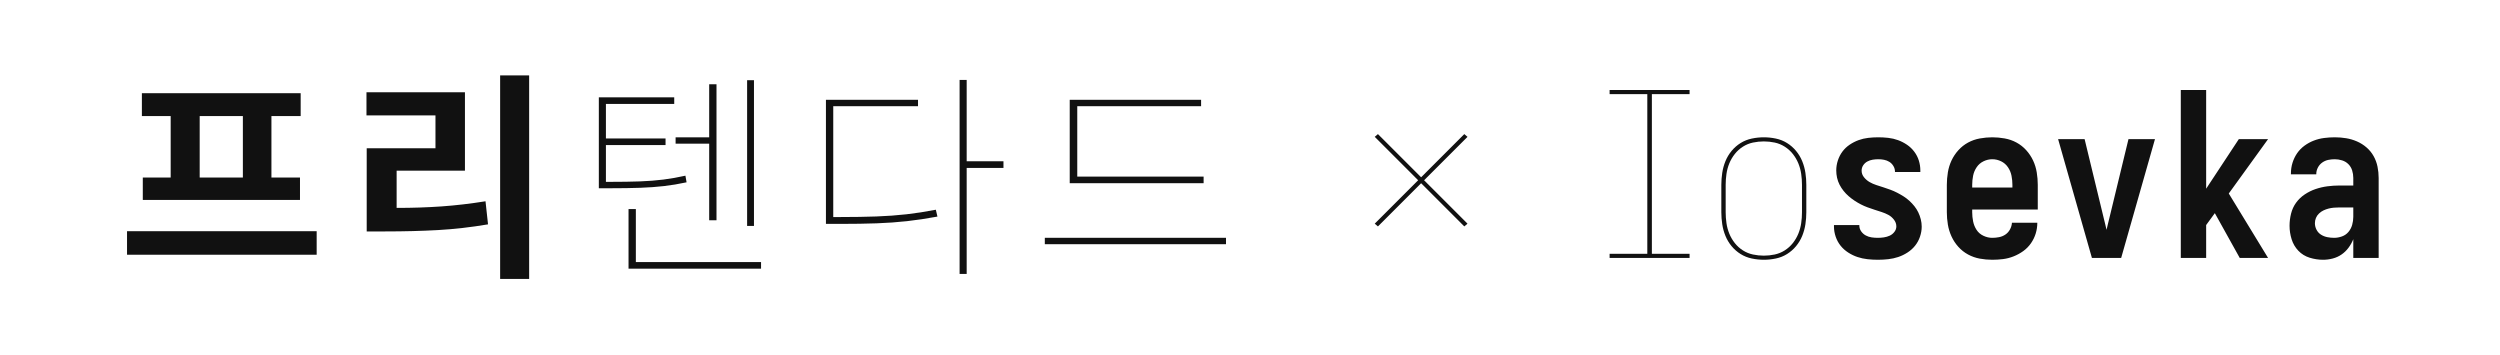
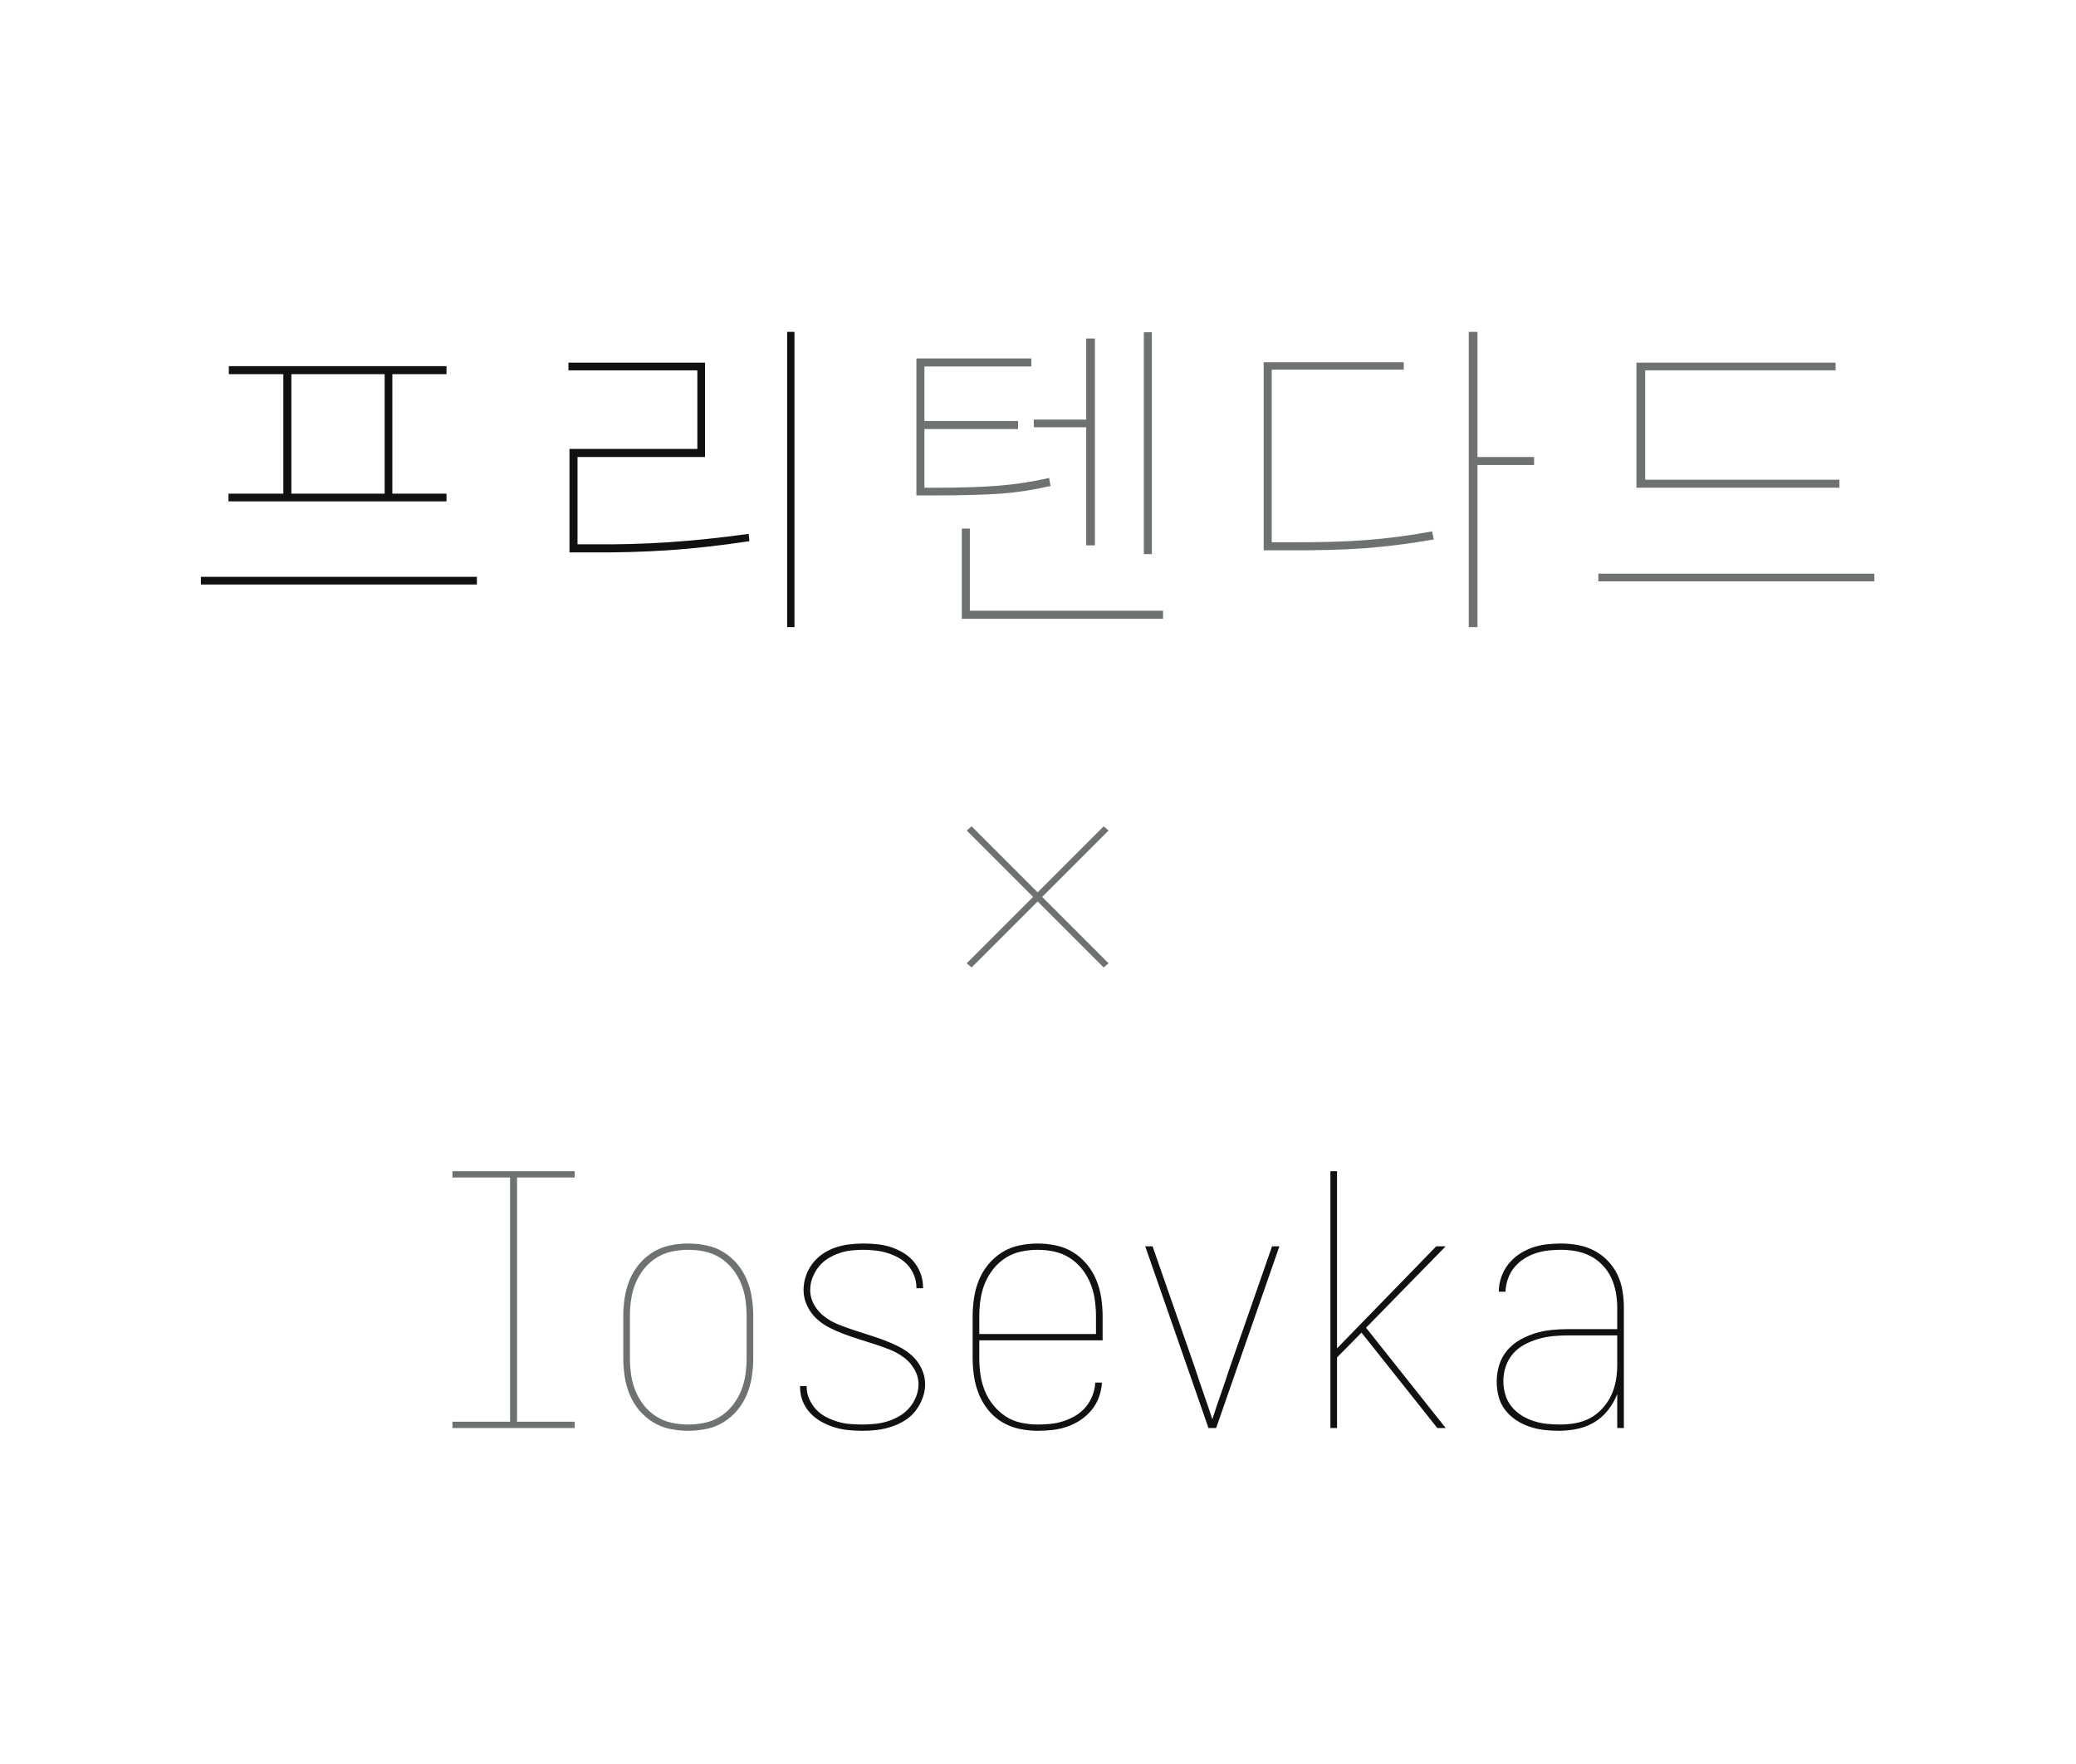
- <svg xmlns="http://www.w3.org/2000/svg" width="2079" height="295" viewBox="0 0 2079 295" role="img" aria-label="Presevka — 프리텐다드 × Iosevka">
-   <g transform="translate(89.3 214.5) scale(0.19 -0.19)" fill="#111111">
-     <path d="M916.0 117V14H86.0V117ZM846.0 721V621H718.0V352H843.0V254H155.0V352H277.0V621H151.0V721ZM404.0 352H593.0V621H404.0ZM1846.0 799V-92H1719.0V799ZM1565.0 725V382H1266.0V219Q1370.0 219 1462.5 225.5Q1555.0 232 1655.0 248L1666.0 147Q1554.0 128 1447.5 122.0Q1341.0 116 1216.0 116H1135.0V480H1436.0V624H1134.0V725Z" />
-     <path d="M2830.0 778V140H2800.0V778ZM2666.0 760V165H2634.0V500H2487.0V528H2634.0V760ZM2861.0 -18V-47H2281.0V214H2313.0V-18ZM2201.0 333Q2275.0 333 2330.5 335.0Q2386.0 337 2433.5 343.0Q2481.0 349 2530.0 360L2535.0 331Q2484.0 320 2436.0 314.5Q2388.0 309 2332.0 307.0Q2276.0 305 2201.0 305H2151.0V703H2481.0V674H2182.0V523H2443.0V494H2182.0V333ZM3761.0 779V423H3922.0V394H3761.0V-70H3730.0V779ZM3208.0 179Q3296.0 179 3365.5 181.5Q3435.0 184 3497.0 191.0Q3559.0 198 3626.0 211L3633.0 181Q3563.0 168 3500.0 161.0Q3437.0 154 3367.0 151.5Q3297.0 149 3208.0 149H3145.0V692H3548.0V664H3177.0V179ZM4798.0 356V327H4212.0V692H4787.0V664H4245.0V356ZM4896.0 88V60H4103.0V88Z" />
-     <path d="M5561.0 138 5547.0 150 5737.0 340 5547.0 530 5561.0 542 5750.0 353 5939.0 542 5953.0 530 5763.0 340 5953.0 150 5939.0 138 5750.0 327Z" />
-     <path d="M6575.0 0V18H6740.0V717H6575.0V735H6925.0V717H6760.0V18H6925.0V0ZM7250.0 -8Q7224.0 -8 7197.5 -2.5Q7171.0 3 7148.5 17.0Q7126.0 31 7109.0 51.5Q7092.0 72 7082.0 96.5Q7072.0 121 7068.0 147.5Q7064.0 174 7064.0 200V320Q7064.0 346 7068.0 372.5Q7072.0 399 7082.0 423.5Q7092.0 448 7109.0 468.5Q7126.0 489 7148.5 503.0Q7171.0 517 7197.5 522.5Q7224.0 528 7250.0 528Q7276.0 528 7302.5 522.5Q7329.0 517 7351.5 503.0Q7374.0 489 7391.0 468.5Q7408.0 448 7418.0 423.5Q7428.0 399 7432.0 372.5Q7436.0 346 7436.0 320V200Q7436.0 174 7432.0 147.5Q7428.0 121 7418.0 96.5Q7408.0 72 7391.0 51.5Q7374.0 31 7351.5 17.0Q7329.0 3 7302.5 -2.5Q7276.0 -8 7250.0 -8ZM7250.0 10Q7274.0 10 7297.5 15.0Q7321.0 20 7341.5 33.0Q7362.0 46 7377.0 65.0Q7392.0 84 7401.0 106.0Q7410.0 128 7413.5 152.0Q7417.0 176 7417.0 200V320Q7417.0 344 7413.5 368.0Q7410.0 392 7401.0 414.0Q7392.0 436 7377.0 455.0Q7362.0 474 7341.5 487.0Q7321.0 500 7297.5 505.0Q7274.0 510 7250.0 510Q7226.0 510 7202.5 505.0Q7179.0 500 7158.5 487.0Q7138.0 474 7123.0 455.0Q7108.0 436 7099.0 414.0Q7090.0 392 7086.5 368.0Q7083.0 344 7083.0 320V200Q7083.0 176 7086.5 152.0Q7090.0 128 7099.0 106.0Q7108.0 84 7123.0 65.0Q7138.0 46 7158.5 33.0Q7179.0 20 7202.5 15.0Q7226.0 10 7250.0 10Z" />
-     <path d="M7749.0 -8Q7726.0 -8 7703.5 -5.5Q7681.0 -3 7660.0 4.0Q7639.0 11 7619.5 23.5Q7600.0 36 7586.0 53.5Q7572.0 71 7564.5 93.0Q7557.0 115 7557.0 137V144H7668.0V142Q7668.0 128 7676.0 116.5Q7684.0 105 7696.0 98.5Q7708.0 92 7721.5 90.0Q7735.0 88 7749.0 88Q7762.0 88 7775.5 90.0Q7789.0 92 7801.0 97.5Q7813.0 103 7821.5 114.0Q7830.0 125 7830.0 138Q7830.0 154 7819.5 167.5Q7809.0 181 7795.0 188.5Q7781.0 196 7765.5 201.0Q7750.0 206 7734.5 211.0Q7719.0 216 7704.0 221.5Q7689.0 227 7674.5 234.5Q7660.0 242 7646.5 251.0Q7633.0 260 7621.0 270.5Q7609.0 281 7599.0 293.5Q7589.0 306 7581.5 320.5Q7574.0 335 7570.5 351.0Q7567.0 367 7567.0 383Q7567.0 405 7574.0 426.5Q7581.0 448 7594.0 465.5Q7607.0 483 7625.5 495.5Q7644.0 508 7664.5 515.5Q7685.0 523 7707.0 525.5Q7729.0 528 7751.0 528Q7773.0 528 7795.0 525.5Q7817.0 523 7837.5 515.5Q7858.0 508 7876.5 495.5Q7895.0 483 7908.5 465.0Q7922.0 447 7928.5 426.0Q7935.0 405 7935.0 383V376H7824.0V378Q7824.0 391 7817.0 402.5Q7810.0 414 7799.5 420.5Q7789.0 427 7776.5 429.5Q7764.0 432 7751.0 432Q7739.0 432 7726.5 430.0Q7714.0 428 7703.0 422.0Q7692.0 416 7685.0 405.5Q7678.0 395 7678.0 382Q7678.0 366 7688.5 353.0Q7699.0 340 7713.0 332.0Q7727.0 324 7742.5 319.0Q7758.0 314 7773.5 309.0Q7789.0 304 7804.0 298.5Q7819.0 293 7833.5 285.5Q7848.0 278 7861.5 269.5Q7875.0 261 7887.0 250.0Q7899.0 239 7909.0 226.5Q7919.0 214 7926.0 199.5Q7933.0 185 7937.0 169.0Q7941.0 153 7941.0 137Q7941.0 115 7933.5 93.0Q7926.0 71 7912.0 53.5Q7898.0 36 7878.5 23.5Q7859.0 11 7838.0 4.0Q7817.0 -3 7794.5 -5.5Q7772.0 -8 7749.0 -8ZM8250.0 -8Q8222.0 -8 8195.0 -3.0Q8168.0 2 8144.0 15.0Q8120.0 28 8101.5 48.5Q8083.0 69 8071.5 94.0Q8060.0 119 8055.5 146.0Q8051.0 173 8051.0 200V320Q8051.0 347 8055.5 374.5Q8060.0 402 8071.5 426.5Q8083.0 451 8101.5 471.5Q8120.0 492 8144.0 505.0Q8168.0 518 8195.5 523.0Q8223.0 528 8250.0 528Q8277.0 528 8304.5 523.0Q8332.0 518 8356.0 505.0Q8380.0 492 8398.5 471.5Q8417.0 451 8428.5 426.5Q8440.0 402 8444.5 374.5Q8449.0 347 8449.0 320V212H8162.0V200Q8162.0 180 8166.0 160.0Q8170.0 140 8181.0 123.0Q8192.0 106 8211.0 97.0Q8230.0 88 8250.0 88Q8265.0 88 8280.0 91.0Q8295.0 94 8307.5 102.5Q8320.0 111 8327.5 125.0Q8335.0 139 8336.0 154H8447.0Q8447.0 130 8440.0 107.0Q8433.0 84 8419.0 64.0Q8405.0 44 8385.5 30.0Q8366.0 16 8343.5 7.0Q8321.0 -2 8297.5 -5.0Q8274.0 -8 8250.0 -8ZM8162.0 308H8338.0V320Q8338.0 340 8334.0 360.0Q8330.0 380 8318.5 397.0Q8307.0 414 8288.5 423.0Q8270.0 432 8250.0 432Q8230.0 432 8211.5 423.0Q8193.0 414 8181.5 397.0Q8170.0 380 8166.0 360.0Q8162.0 340 8162.0 320ZM8686.0 0 8538.0 520H8654.0L8738.0 173Q8741.0 161 8744.0 148.5Q8747.0 136 8750.0 123Q8753.0 136 8756.0 148.5Q8759.0 161 8762.0 173L8846.0 520H8962.0L8814.0 0ZM9075.0 0V735H9186.0V303L9329.0 520H9457.0L9285.0 282L9457.0 0H9333.0L9224.0 196L9186.0 144V0ZM9941.0 0H9830.0V82Q9822.0 62 9809.0 44.5Q9796.0 27 9778.5 15.0Q9761.0 3 9740.0 -2.5Q9719.0 -8 9698.0 -8Q9668.0 -8 9639.0 1.0Q9610.0 10 9589.5 31.5Q9569.0 53 9560.0 82.0Q9551.0 111 9551.0 141Q9551.0 167 9557.5 193.5Q9564.0 220 9579.5 241.5Q9595.0 263 9617.5 278.0Q9640.0 293 9665.0 301.5Q9690.0 310 9716.5 313.5Q9743.0 317 9769.0 317H9830.0V350Q9830.0 367 9825.0 383.0Q9820.0 399 9808.5 410.5Q9797.0 422 9781.0 427.0Q9765.0 432 9749.0 432Q9734.0 432 9720.0 429.0Q9706.0 426 9694.0 417.5Q9682.0 409 9675.0 395.5Q9668.0 382 9668.0 368V366H9557.0V370Q9557.0 394 9564.0 416.5Q9571.0 439 9584.0 458.0Q9597.0 477 9616.0 491.0Q9635.0 505 9657.0 513.5Q9679.0 522 9702.5 525.0Q9726.0 528 9749.0 528Q9774.0 528 9798.5 524.0Q9823.0 520 9846.0 510.0Q9869.0 500 9888.0 483.5Q9907.0 467 9919.0 445.5Q9931.0 424 9936.0 399.5Q9941.0 375 9941.0 350ZM9830.0 180V221H9769.0Q9757.0 221 9745.0 220.0Q9733.0 219 9721.5 216.0Q9710.0 213 9699.5 208.0Q9689.0 203 9680.0 194.5Q9671.0 186 9666.5 175.0Q9662.0 164 9662.0 152Q9662.0 137 9669.0 123.5Q9676.0 110 9688.5 102.0Q9701.0 94 9716.0 91.0Q9731.0 88 9746.0 88Q9763.0 88 9780.0 94.0Q9797.0 100 9808.5 113.5Q9820.0 127 9825.0 144.5Q9830.0 162 9830.0 180Z" />
+ <svg xmlns="http://www.w3.org/2000/svg" width="1129" height="959" viewBox="0 0 1129 959" role="img" aria-label="Presevka — 프리텐다드 × Iosevka">
+   <g transform="translate(89.3 328.1) scale(0.19 -0.19)">
+     <path fill="#111111" d="M895.0 54H105.0V76H895.0ZM808.0 656H185.0V679H808.0ZM808.0 292H184.0V314H808.0ZM364.0 310H341.0V659H364.0ZM653.0 310H631.0V659H653.0ZM1804.0 -68H1783.0V777H1804.0ZM1673.0 199 1675.0 178Q1548.0 159 1441.5 152.0Q1335.0 145 1227.0 146H1160.0V169H1227.0Q1337.0 168 1443.5 175.0Q1550.0 182 1673.0 199ZM1548.0 419H1183.0V158H1160.0V442H1526.0V667H1157.0V689H1548.0Z" />
+     <path fill="#6e7372" d="M2655.0 504H2489.0V526H2655.0ZM2827.0 141H2804.0V776H2827.0ZM2664.0 166H2639.0V758H2664.0ZM2859.0 -44H2283.0V-21H2859.0ZM2306.0 -25H2283.0V214H2306.0ZM2533.0 359 2537.0 336Q2463.0 319 2393.5 314.0Q2324.0 309 2203.0 309H2153.0V331H2203.0Q2320.0 331 2391.0 337.0Q2462.0 343 2533.0 359ZM2482.0 678H2176.0V318H2153.0V701H2482.0ZM2444.0 499H2165.0V522H2444.0ZM3759.0 -68H3734.0V777H3759.0ZM3921.0 396H3751.0V419H3921.0ZM3629.0 206 3634.0 183Q3531.0 165 3438.5 158.0Q3346.0 151 3209.0 152H3147.0V175H3209.0Q3345.0 174 3438.0 181.0Q3531.0 188 3629.0 206ZM3548.0 669H3170.0V169H3147.0V690H3548.0ZM4795.0 331H4214.0V354H4795.0ZM4895.0 63H4105.0V85H4895.0ZM4784.0 667H4239.0V341H4214.0V689H4784.0Z" />
+   </g>
+   <g transform="translate(89.3 552.3) scale(0.19 -0.19)">
+     <path fill="#6e7372" d="M2311.0 138 2297.0 150 2487.0 340 2297.0 530 2311.0 542 2500.0 353 2689.0 542 2703.0 530 2513.0 340 2703.0 150 2689.0 138 2500.0 327Z" />
+   </g>
+   <g transform="translate(89.3 776.5) scale(0.19 -0.19)">
+     <path fill="#6e7372" d="M825.0 0V18H990.0V717H825.0V735H1175.0V717H1010.0V18H1175.0V0ZM1500.0 -8Q1474.0 -8 1447.5 -2.5Q1421.0 3 1398.5 17.0Q1376.0 31 1359.0 51.5Q1342.0 72 1332.0 96.5Q1322.0 121 1318.0 147.5Q1314.0 174 1314.0 200V320Q1314.0 346 1318.0 372.5Q1322.0 399 1332.0 423.5Q1342.0 448 1359.0 468.5Q1376.0 489 1398.5 503.0Q1421.0 517 1447.5 522.5Q1474.0 528 1500.0 528Q1526.0 528 1552.5 522.5Q1579.0 517 1601.5 503.0Q1624.0 489 1641.0 468.5Q1658.0 448 1668.0 423.5Q1678.0 399 1682.0 372.5Q1686.0 346 1686.0 320V200Q1686.0 174 1682.0 147.5Q1678.0 121 1668.0 96.5Q1658.0 72 1641.0 51.5Q1624.0 31 1601.5 17.0Q1579.0 3 1552.5 -2.5Q1526.0 -8 1500.0 -8ZM1500.0 10Q1524.0 10 1547.5 15.0Q1571.0 20 1591.5 33.0Q1612.0 46 1627.0 65.0Q1642.0 84 1651.0 106.0Q1660.0 128 1663.5 152.0Q1667.0 176 1667.0 200V320Q1667.0 344 1663.5 368.0Q1660.0 392 1651.0 414.0Q1642.0 436 1627.0 455.0Q1612.0 474 1591.5 487.0Q1571.0 500 1547.5 505.0Q1524.0 510 1500.0 510Q1476.0 510 1452.5 505.0Q1429.0 500 1408.5 487.0Q1388.0 474 1373.0 455.0Q1358.0 436 1349.0 414.0Q1340.0 392 1336.5 368.0Q1333.0 344 1333.0 320V200Q1333.0 176 1336.5 152.0Q1340.0 128 1349.0 106.0Q1358.0 84 1373.0 65.0Q1388.0 46 1408.5 33.0Q1429.0 20 1452.5 15.0Q1476.0 10 1500.0 10Z" />
+     <path fill="#111111" d="M1820.0 117V120H1839.0V117Q1839.0 99 1846.5 82.5Q1854.0 66 1866.0 53.0Q1878.0 40 1894.5 31.5Q1911.0 23 1928.0 18.0Q1945.0 13 1963.0 11.5Q1981.0 10 1999.0 10Q2017.0 10 2035.5 12.0Q2054.0 14 2071.5 19.5Q2089.0 25 2105.0 34.5Q2121.0 44 2133.0 58.0Q2145.0 72 2152.0 89.5Q2159.0 107 2159.0 125Q2159.0 148 2147.0 168.5Q2135.0 189 2116.5 202.5Q2098.0 216 2076.5 224.5Q2055.0 233 2033.0 240.0Q2011.0 247 1989.0 254.0Q1967.0 261 1945.5 269.0Q1924.0 277 1903.5 287.5Q1883.0 298 1866.5 313.5Q1850.0 329 1840.0 350.5Q1830.0 372 1830.0 395Q1830.0 415 1836.5 434.5Q1843.0 454 1855.5 470.5Q1868.0 487 1885.0 498.5Q1902.0 510 1921.0 516.5Q1940.0 523 1960.5 525.5Q1981.0 528 2001.0 528Q2021.0 528 2040.5 526.0Q2060.0 524 2079.0 518.0Q2098.0 512 2115.5 501.5Q2133.0 491 2145.5 476.0Q2158.0 461 2165.0 442.0Q2172.0 423 2172.0 403V400H2153.0V403Q2153.0 420 2146.5 436.5Q2140.0 453 2128.5 466.0Q2117.0 479 2101.5 487.5Q2086.0 496 2069.5 501.0Q2053.0 506 2035.5 508.0Q2018.0 510 2001.0 510Q1983.0 510 1965.5 508.0Q1948.0 506 1931.0 500.0Q1914.0 494 1899.0 484.5Q1884.0 475 1873.0 461.0Q1862.0 447 1855.5 430.0Q1849.0 413 1849.0 395Q1849.0 372 1861.0 351.5Q1873.0 331 1891.5 317.5Q1910.0 304 1931.5 295.5Q1953.0 287 1974.5 280.0Q1996.0 273 2018.0 266.0Q2040.0 259 2061.5 251.0Q2083.0 243 2103.5 232.5Q2124.0 222 2141.0 206.5Q2158.0 191 2168.0 169.5Q2178.0 148 2178.0 125Q2178.0 105 2170.5 85.0Q2163.0 65 2150.0 48.5Q2137.0 32 2119.0 21.0Q2101.0 10 2081.0 3.5Q2061.0 -3 2040.5 -5.5Q2020.0 -8 1999.0 -8Q1979.0 -8 1958.5 -6.0Q1938.0 -4 1918.5 2.0Q1899.0 8 1881.0 18.0Q1863.0 28 1849.0 43.0Q1835.0 58 1827.5 77.0Q1820.0 96 1820.0 117ZM2501.0 -8Q2474.0 -8 2448.0 -2.5Q2422.0 3 2399.0 16.5Q2376.0 30 2359.0 51.0Q2342.0 72 2332.0 96.5Q2322.0 121 2318.0 147.5Q2314.0 174 2314.0 200V320Q2314.0 346 2318.0 372.5Q2322.0 399 2332.0 423.5Q2342.0 448 2359.0 468.5Q2376.0 489 2398.5 503.0Q2421.0 517 2447.5 522.5Q2474.0 528 2500.0 528Q2526.0 528 2552.5 522.5Q2579.0 517 2601.5 503.0Q2624.0 489 2641.0 468.5Q2658.0 448 2668.0 423.5Q2678.0 399 2682.0 372.5Q2686.0 346 2686.0 320V251H2333.0V200Q2333.0 176 2336.5 152.0Q2340.0 128 2349.0 106.0Q2358.0 84 2373.5 65.0Q2389.0 46 2409.0 33.0Q2429.0 20 2453.0 15.0Q2477.0 10 2501.0 10Q2520.0 10 2538.5 12.0Q2557.0 14 2575.0 20.0Q2593.0 26 2609.5 36.0Q2626.0 46 2638.0 60.5Q2650.0 75 2657.0 93.0Q2664.0 111 2665.0 130H2684.0Q2683.0 109 2675.5 88.5Q2668.0 68 2654.5 51.5Q2641.0 35 2623.0 23.0Q2605.0 11 2585.0 4.0Q2565.0 -3 2543.5 -5.5Q2522.0 -8 2501.0 -8ZM2500.0 510Q2476.0 510 2452.5 505.0Q2429.0 500 2408.5 487.0Q2388.0 474 2373.0 455.0Q2358.0 436 2349.0 414.0Q2340.0 392 2336.5 368.0Q2333.0 344 2333.0 320V269H2667.0V320Q2667.0 344 2663.5 368.0Q2660.0 392 2651.0 414.0Q2642.0 436 2627.0 455.0Q2612.0 474 2591.5 487.0Q2571.0 500 2547.5 505.0Q2524.0 510 2500.0 510ZM2989.0 0 2808.0 520H2829.0L2950.0 173Q2962.0 136 2975.0 99.0Q2988.0 62 3000.0 25Q3012.0 62 3025.0 99.0Q3038.0 136 3050.0 173L3171.0 520H3192.0L3011.0 0ZM3338.0 0V735H3357.0V228L3641.0 520H3668.0L3440.0 287L3668.0 0H3644.0L3427.0 273L3357.0 202V0ZM4178.0 0H4159.0V97Q4149.0 72 4132.5 51.0Q4116.0 30 4093.5 16.5Q4071.0 3 4044.5 -2.5Q4018.0 -8 3992.0 -8Q3970.0 -8 3949.0 -5.5Q3928.0 -3 3907.5 4.0Q3887.0 11 3869.0 23.0Q3851.0 35 3838.0 52.0Q3825.0 69 3819.5 90.0Q3814.0 111 3814.0 133Q3814.0 157 3821.0 180.0Q3828.0 203 3843.5 221.5Q3859.0 240 3880.0 252.0Q3901.0 264 3923.5 271.0Q3946.0 278 3970.0 280.5Q3994.0 283 4018.0 283H4159.0V345Q4159.0 366 4155.0 388.0Q4151.0 410 4142.0 429.5Q4133.0 449 4117.5 465.5Q4102.0 482 4082.5 492.0Q4063.0 502 4041.5 506.0Q4020.0 510 3998.0 510Q3980.0 510 3961.5 508.0Q3943.0 506 3925.0 500.0Q3907.0 494 3891.0 483.5Q3875.0 473 3863.5 458.5Q3852.0 444 3846.0 426.5Q3840.0 409 3839.0 390H3820.0Q3820.0 411 3827.0 431.5Q3834.0 452 3847.0 468.5Q3860.0 485 3877.5 497.0Q3895.0 509 3915.0 516.0Q3935.0 523 3956.0 525.5Q3977.0 528 3998.0 528Q4023.0 528 4047.0 523.5Q4071.0 519 4092.5 508.0Q4114.0 497 4131.5 479.0Q4149.0 461 4159.5 439.0Q4170.0 417 4174.0 393.0Q4178.0 369 4178.0 345ZM4159.0 265H4018.0Q3997.0 265 3975.5 263.0Q3954.0 261 3933.5 255.0Q3913.0 249 3894.0 239.0Q3875.0 229 3861.0 213.0Q3847.0 197 3840.0 176.5Q3833.0 156 3833.0 134Q3833.0 115 3838.5 96.0Q3844.0 77 3856.0 62.0Q3868.0 47 3884.5 36.5Q3901.0 26 3919.5 20.0Q3938.0 14 3957.0 12.0Q3976.0 10 3995.0 10Q4018.0 10 4040.0 14.0Q4062.0 18 4081.5 28.5Q4101.0 39 4116.5 56.0Q4132.0 73 4141.5 93.0Q4151.0 113 4155.0 135.5Q4159.0 158 4159.0 180Z" />
  </g>
</svg>
